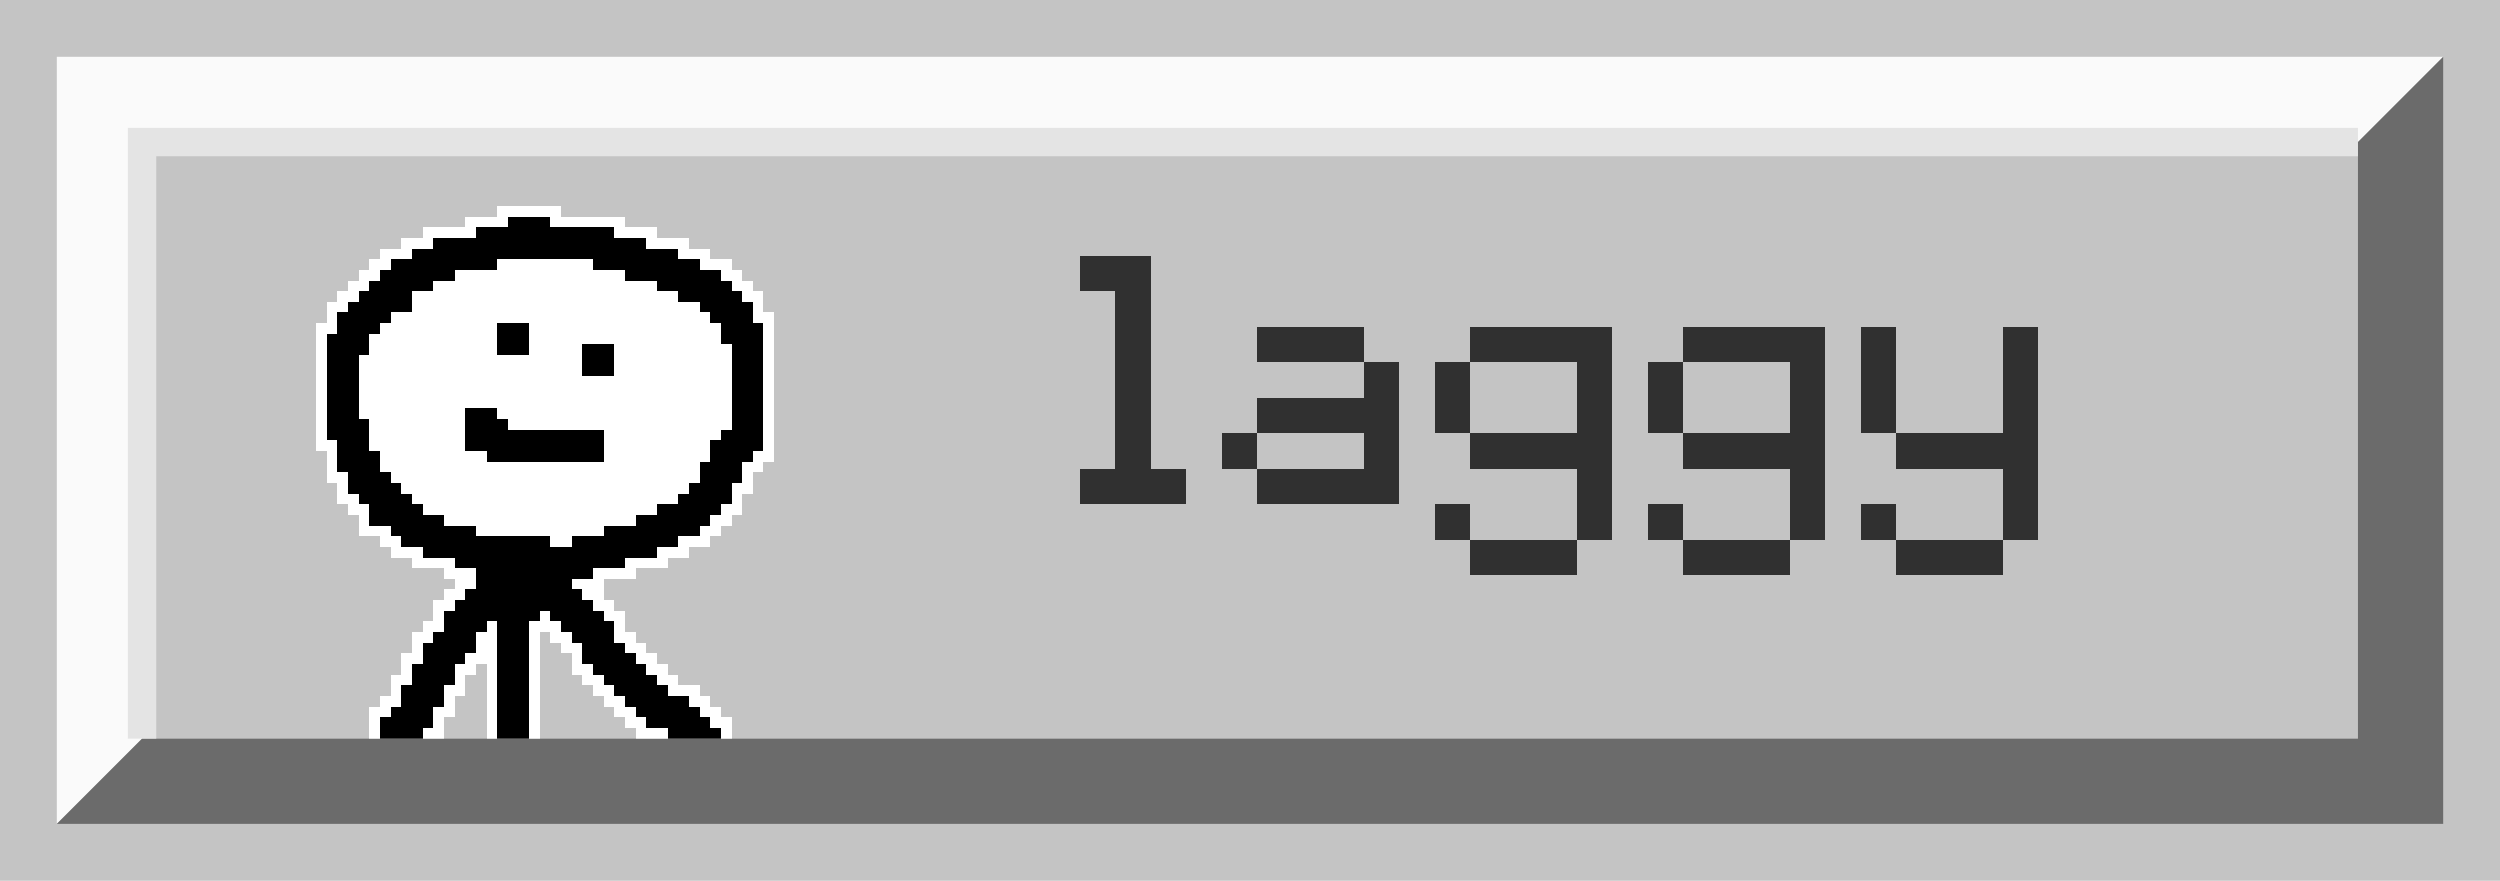
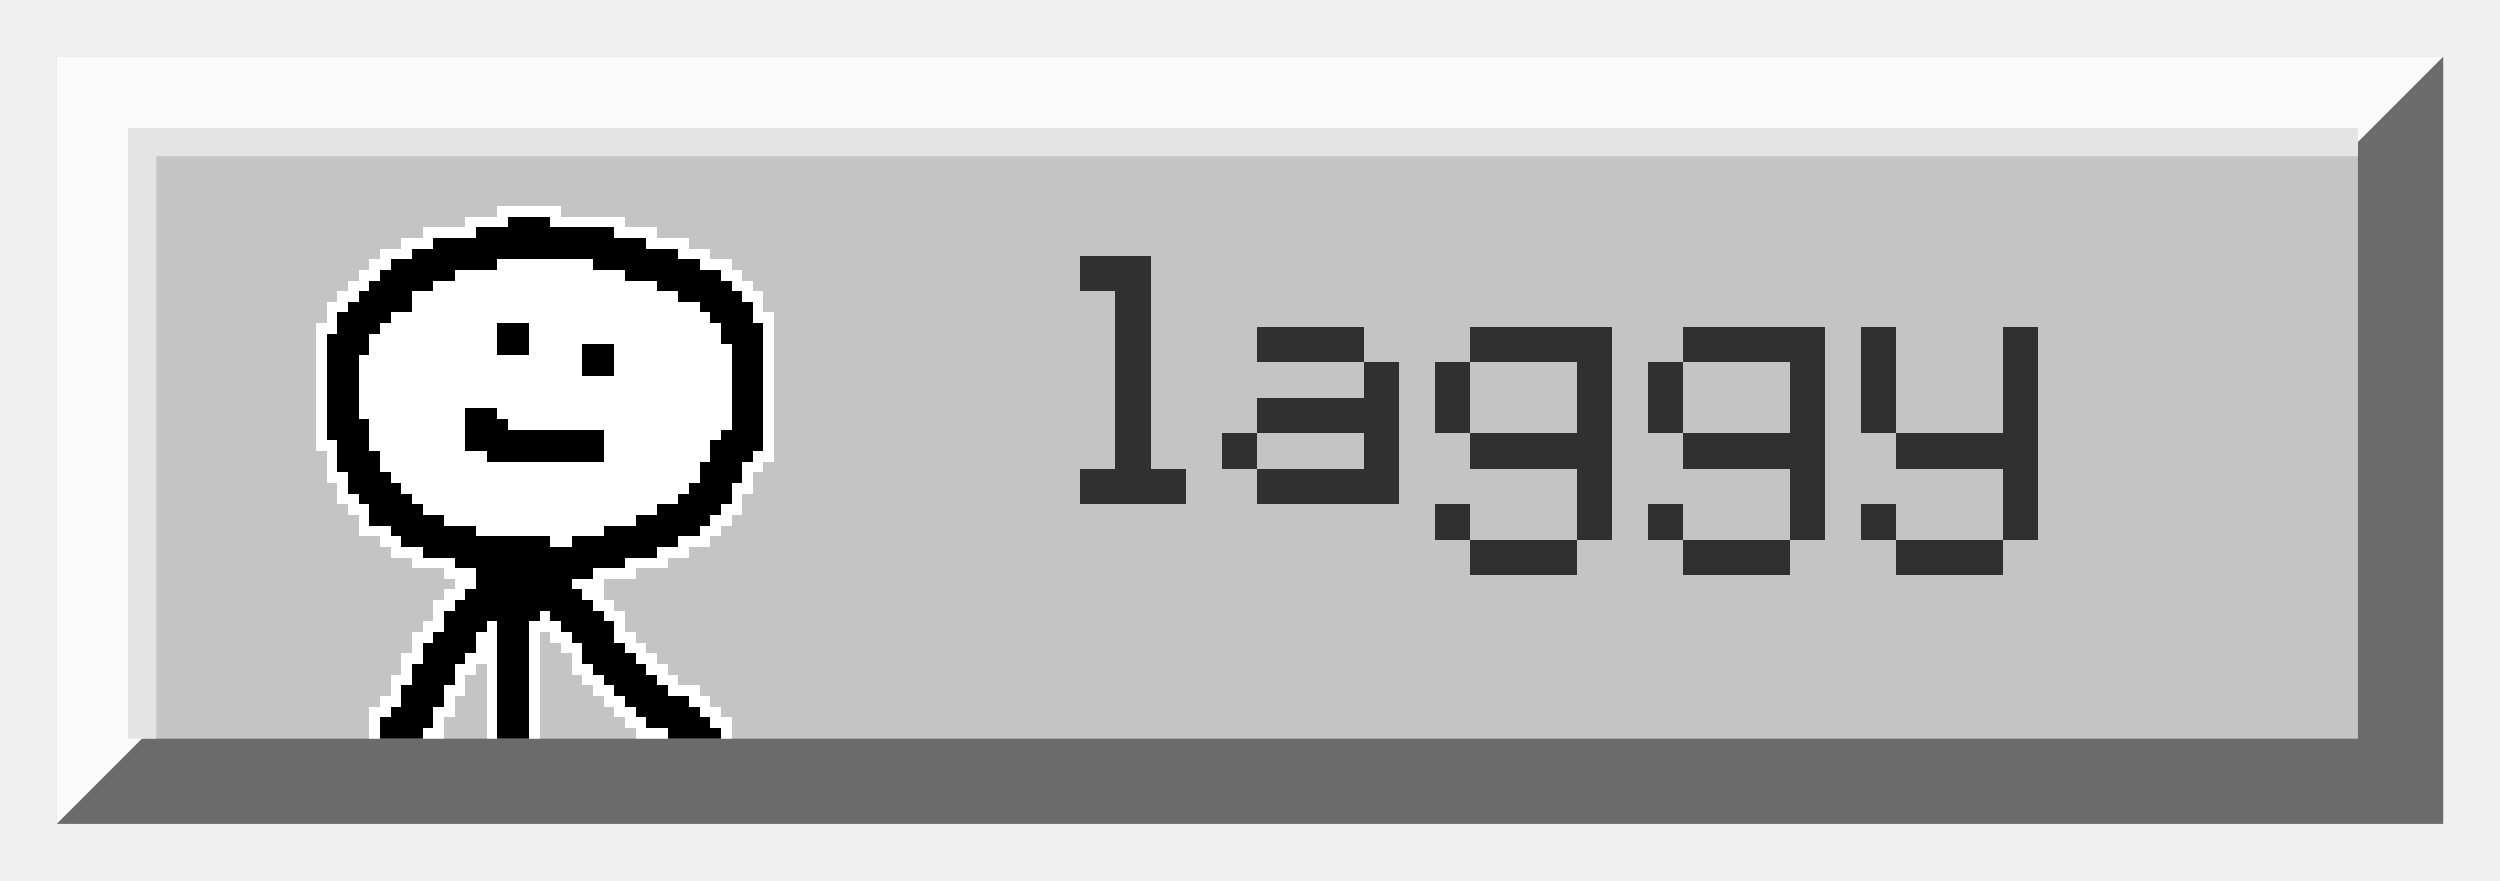
<svg xmlns="http://www.w3.org/2000/svg" width="88" height="31" viewBox="0 0 88 31">
-   <rect width="88" height="31" fill="#c4c4c4" />
  <path d="M2 2h84v27H2z" fill="#c4c4c4" />
  <path d="M2 29V2h84l-3 3H5v21z" fill="#fafafa" />
  <path d="M86 2v27H2l3-3h78V5z" fill="#6b6b6b" />
  <path d="M5 26V5h78" fill="none" stroke="#e4e4e4" />
  <svg x="7" y="2" width="24" height="24" shape-rendering="crispEdges" viewBox="0 -0.5 64 64">
    <path stroke="#ffffff" d="M28 14h6m-9 1h4m4 0h7m-19 1h5m13 0h4m-24 1h3m20 0h4m-29 1h3m25 0h3m-32 1h2m10 0h9m10 0h3m-35 1h2m7 0h16m9 0h2m-37 1h2m6 0h21m7 0h2m-39 1h2m5 0h25m6 0h2m-41 1h2m6 0h27m5 0h1m-41 1h1m5 0h30m4 0h2m-43 1h2m4 0h11m3 0h18m4 0h1m-43 1h1m4 0h12m3 0h18m4 0h1m-43 1h1m4 0h12m3 0h5m3 0h11m3 0h1m-43 1h1m3 0h21m3 0h11m3 0h1m-43 1h1m3 0h21m3 0h11m3 0h1m-43 1h1m3 0h35m3 0h1m-43 1h1m3 0h35m3 0h1m-43 1h1m3 0h35m3 0h1m-43 1h1m3 0h10m3 0h22m3 0h1m-43 1h1m4 0h9m4 0h21m3 0h1m-43 1h1m4 0h9m13 0h11m4 0h1m-43 1h2m3 0h9m13 0h10m5 0h1m-42 1h1m4 0h10m11 0h10m4 0h2m-42 1h1m4 0h30m4 0h2m-41 1h2m4 0h29m4 0h1m-39 1h1m5 0h27m4 0h2m-39 1h2m5 0h25m5 0h1m-37 1h2m5 0h22m6 0h2m-36 1h1m7 0h18m7 0h2m-35 1h3m8 0h12m9 0h2m-32 1h2m14 0h2m10 0h3m-30 1h3m22 0h3m-26 1h4m16 0h4m-21 1h3m11 0h4m-17 1h2m9 0h3m-15 1h2m11 0h2m-16 1h2m13 0h2m-17 1h1m9 0h1m5 0h2m-19 1h2m4 0h1m3 0h3m5 0h1m-20 1h2m4 0h2m3 0h1m1 0h2m4 0h2m-21 1h1m5 0h2m3 0h1m2 0h2m4 0h2m-23 1h2m4 0h3m3 0h1m3 0h1m5 0h2m-24 1h1m4 0h2m1 0h1m3 0h1m3 0h2m5 0h2m-26 1h2m4 0h1m2 0h1m3 0h1m4 0h2m5 0h2m-27 1h1m4 0h2m2 0h1m3 0h1m5 0h2m5 0h3m-30 1h2m4 0h1m3 0h1m3 0h1m6 0h2m6 0h2m-32 1h2m4 0h2m3 0h1m3 0h1m7 0h2m6 0h2m-33 1h1m5 0h1m4 0h1m3 0h1m8 0h2m6 0h2m-34 1h1m4 0h2m4 0h1m3 0h1m9 0h3m5 0h1" />
    <path stroke="#000000" d="M29 15h4m-7 1h13m-17 1h20m-22 1h25m-27 1h10m9 0h10m-30 1h7m16 0h9m-33 1h6m21 0h7m-35 1h5m25 0h6m-37 1h6m27 0h5m-39 1h5m30 0h4m-39 1h4m11 0h3m18 0h4m-41 1h4m12 0h3m18 0h4m-41 1h4m12 0h3m5 0h3m11 0h3m-41 1h3m21 0h3m11 0h3m-41 1h3m21 0h3m11 0h3m-41 1h3m35 0h3m-41 1h3m35 0h3m-41 1h3m35 0h3m-41 1h3m10 0h3m22 0h3m-41 1h4m9 0h4m21 0h3m-41 1h4m9 0h13m11 0h4m-40 1h3m9 0h13m10 0h5m-40 1h4m10 0h11m10 0h4m-39 1h4m30 0h4m-37 1h4m29 0h4m-37 1h5m27 0h4m-35 1h5m25 0h5m-34 1h5m22 0h6m-33 1h7m18 0h7m-30 1h8m12 0h9m-28 1h14m2 0h10m-24 1h22m-19 1h16m-14 1h11m-11 1h9m-10 1h11m-12 1h13m-14 1h9m1 0h5m-15 1h4m1 0h3m3 0h5m-17 1h4m2 0h3m4 0h4m-18 1h5m2 0h3m5 0h4m-19 1h4m3 0h3m5 0h5m-21 1h4m4 0h3m6 0h5m-22 1h4m4 0h3m7 0h5m-24 1h4m5 0h3m8 0h5m-25 1h4m5 0h3m9 0h6m-28 1h4m6 0h3m10 0h6m-30 1h5m6 0h3m11 0h6m-31 1h4m7 0h3m13 0h5" />
  </svg>
  <g transform="translate(38 9) scale(1.25)" shape-rendering="crispEdges" aria-label="laggy">
    <path fill="#303030" d="M0 0h1v1h-1zM1 0h1v1h-1zM1 1h1v1h-1zM1 2h1v1h-1zM1 3h1v1h-1zM1 4h1v1h-1zM1 5h1v1h-1zM0 6h1v1h-1zM1 6h1v1h-1zM2 6h1v1h-1zM5 2h1v1h-1zM6 2h1v1h-1zM7 2h1v1h-1zM8 3h1v1h-1zM5 4h1v1h-1zM6 4h1v1h-1zM7 4h1v1h-1zM8 4h1v1h-1zM4 5h1v1h-1zM8 5h1v1h-1zM5 6h1v1h-1zM6 6h1v1h-1zM7 6h1v1h-1zM8 6h1v1h-1zM11 2h1v1h-1zM12 2h1v1h-1zM13 2h1v1h-1zM14 2h1v1h-1zM10 3h1v1h-1zM14 3h1v1h-1zM10 4h1v1h-1zM14 4h1v1h-1zM11 5h1v1h-1zM12 5h1v1h-1zM13 5h1v1h-1zM14 5h1v1h-1zM14 6h1v1h-1zM10 7h1v1h-1zM14 7h1v1h-1zM11 8h1v1h-1zM12 8h1v1h-1zM13 8h1v1h-1zM17 2h1v1h-1zM18 2h1v1h-1zM19 2h1v1h-1zM20 2h1v1h-1zM16 3h1v1h-1zM20 3h1v1h-1zM16 4h1v1h-1zM20 4h1v1h-1zM17 5h1v1h-1zM18 5h1v1h-1zM19 5h1v1h-1zM20 5h1v1h-1zM20 6h1v1h-1zM16 7h1v1h-1zM20 7h1v1h-1zM17 8h1v1h-1zM18 8h1v1h-1zM19 8h1v1h-1zM22 2h1v1h-1zM26 2h1v1h-1zM22 3h1v1h-1zM26 3h1v1h-1zM22 4h1v1h-1zM26 4h1v1h-1zM23 5h1v1h-1zM24 5h1v1h-1zM25 5h1v1h-1zM26 5h1v1h-1zM26 6h1v1h-1zM22 7h1v1h-1zM26 7h1v1h-1zM23 8h1v1h-1zM24 8h1v1h-1zM25 8h1v1h-1z" />
  </g>
</svg>
